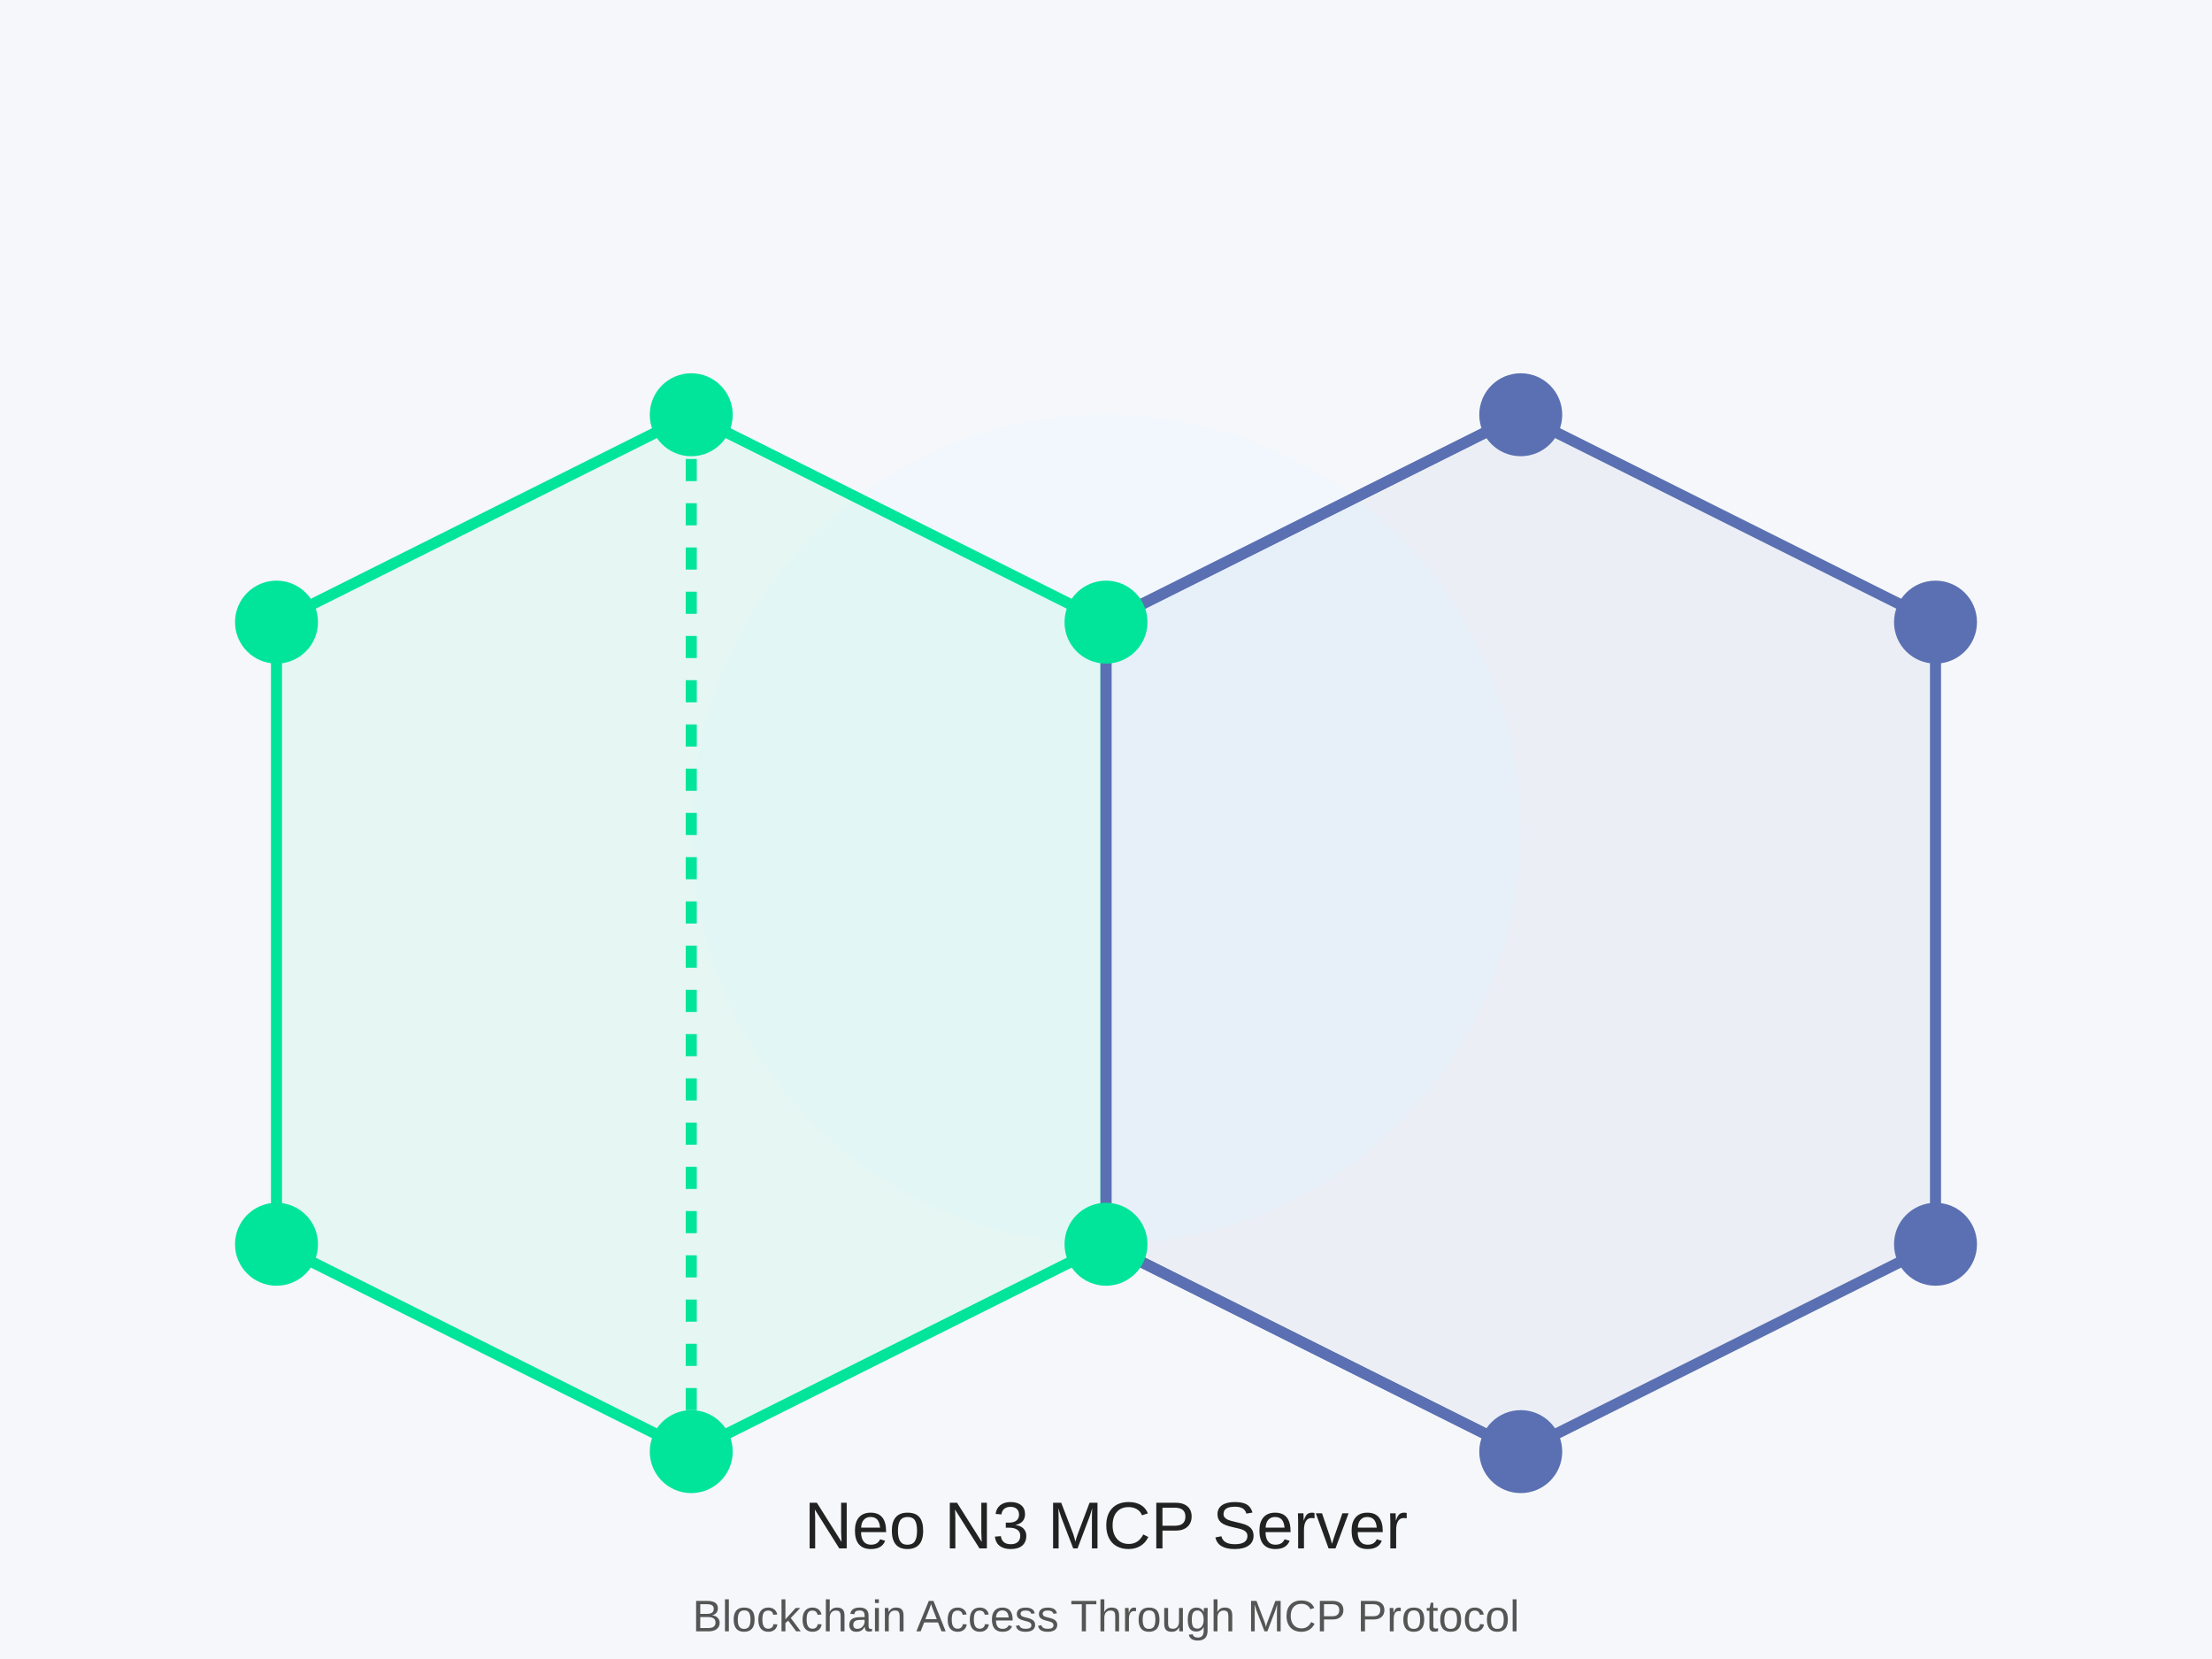
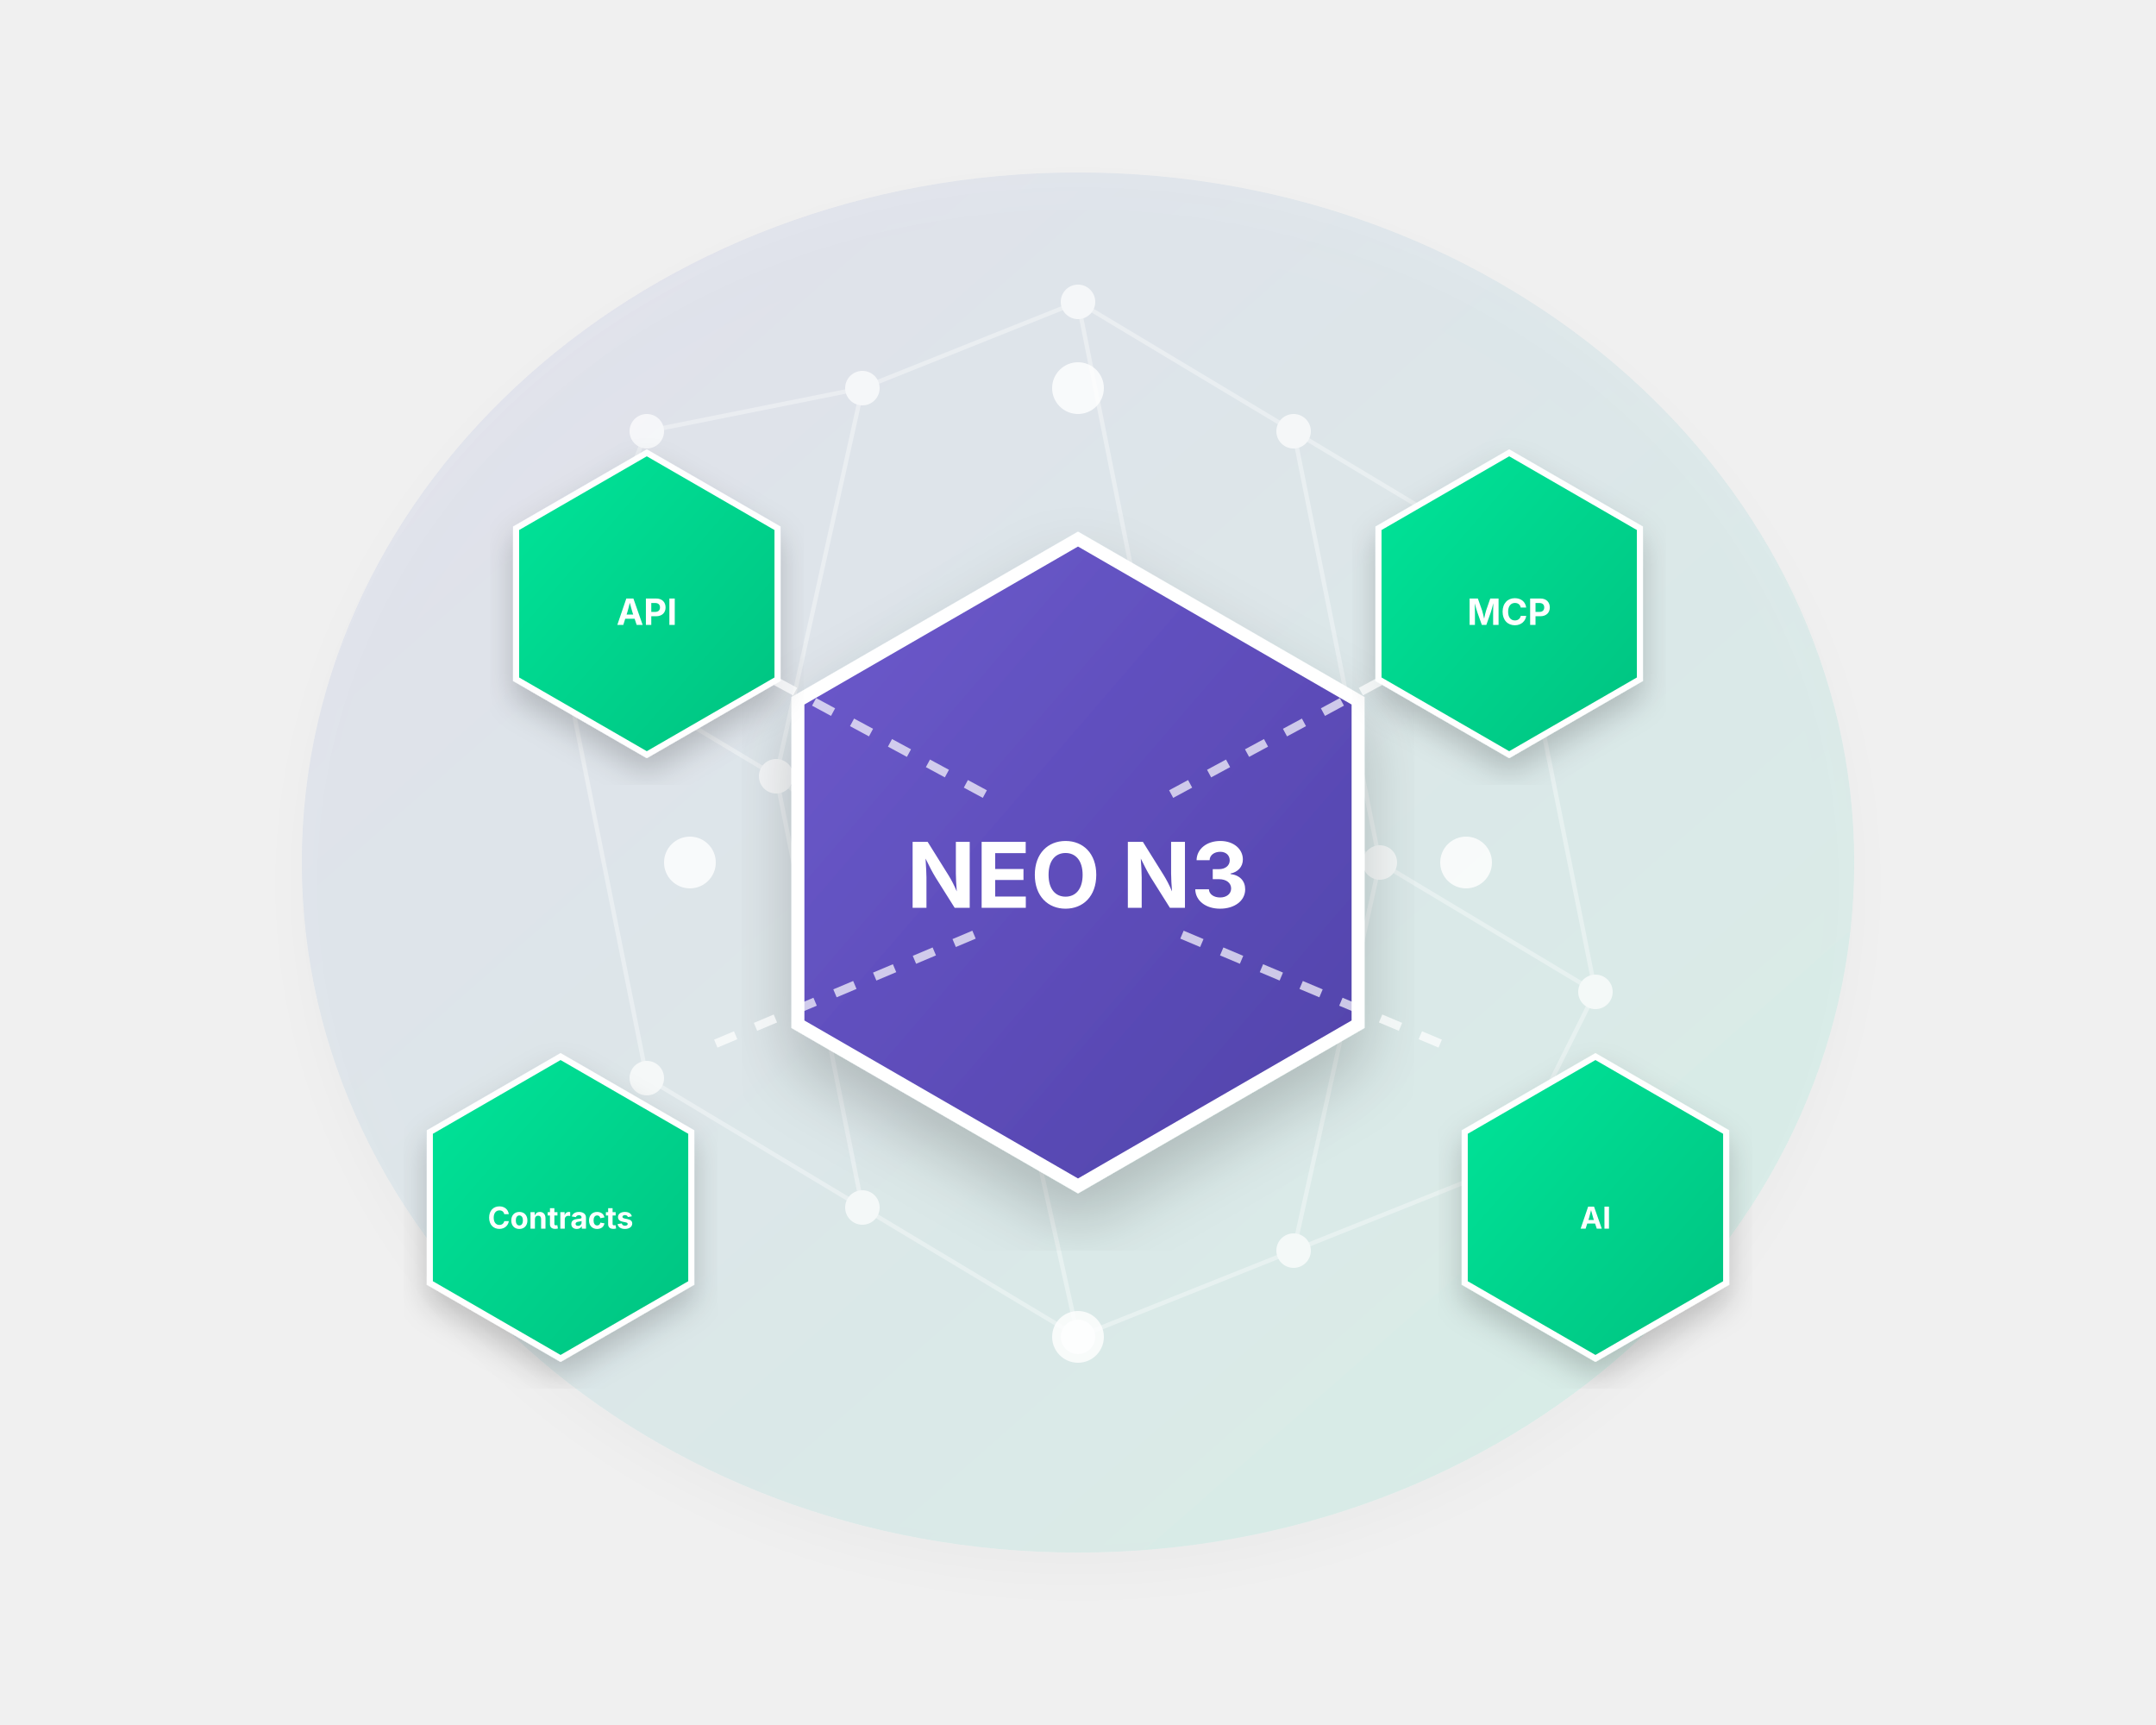
- <svg xmlns="http://www.w3.org/2000/svg" width="800" height="600" viewBox="0 0 800 600" fill="none">
-   <rect width="800" height="600" fill="#f5f7fa" />
-   <circle cx="400" cy="300" r="150" fill="#edf8ff" opacity="0.5" />
-   <path d="M250 150L400 225V450L250 525L100 450V225L250 150Z" stroke="#00e599" stroke-width="4" fill="#00e59910" />
-   <path d="M550 150L700 225V450L550 525L400 450V225L550 150Z" stroke="#5a70b2" stroke-width="4" fill="#5a70b210" />
-   <path d="M250 150V525" stroke="#00e599" stroke-width="4" stroke-dasharray="8 8" />
-   <path d="M400 225L550 150" stroke="#5a70b2" stroke-width="4" />
-   <path d="M400 450L550 525" stroke="#5a70b2" stroke-width="4" />
-   <circle cx="250" cy="150" r="15" fill="#00e599" />
-   <circle cx="400" cy="225" r="15" fill="#00e599" />
-   <circle cx="400" cy="450" r="15" fill="#00e599" />
-   <circle cx="250" cy="525" r="15" fill="#00e599" />
-   <circle cx="100" cy="450" r="15" fill="#00e599" />
-   <circle cx="100" cy="225" r="15" fill="#00e599" />
-   <circle cx="550" cy="150" r="15" fill="#5a70b2" />
-   <circle cx="700" cy="225" r="15" fill="#5a70b2" />
-   <circle cx="700" cy="450" r="15" fill="#5a70b2" />
-   <circle cx="550" cy="525" r="15" fill="#5a70b2" />
-   <text x="400" y="560" text-anchor="middle" font-size="24" font-family="Arial" fill="#222">Neo N3 MCP Server</text>
-   <text x="400" y="590" text-anchor="middle" font-size="16" font-family="Arial" fill="#555">Blockchain Access Through MCP Protocol</text>
+ <svg xmlns="http://www.w3.org/2000/svg" viewBox="0 0 500 400" width="500" height="400">
+   <defs>
+     <linearGradient id="purpleGradient" x1="0%" y1="0%" x2="100%" y2="100%">
+       <stop offset="0%" stop-color="#6d5acd" />
+       <stop offset="100%" stop-color="#5042a9" />
+     </linearGradient>
+     <linearGradient id="greenGradient" x1="0%" y1="0%" x2="100%" y2="100%">
+       <stop offset="0%" stop-color="#00e599" />
+       <stop offset="100%" stop-color="#00c280" />
+     </linearGradient>
+     <filter id="shadow" x="-10%" y="-10%" width="120%" height="120%">
+       <feGaussianBlur in="SourceAlpha" stdDeviation="5" />
+       <feOffset dx="0" dy="5" result="offsetblur" />
+       <feComponentTransfer>
+         <feFuncA type="linear" slope="0.2" />
+       </feComponentTransfer>
+       <feMerge>
+         <feMergeNode />
+         <feMergeNode in="SourceGraphic" />
+       </feMerge>
+     </filter>
+     <linearGradient id="glowGradient" x1="0%" y1="0%" x2="100%" y2="100%">
+       <stop offset="0%" stop-color="rgba(109, 90, 205, 0.5)" />
+       <stop offset="100%" stop-color="rgba(0, 229, 153, 0.5)" />
+     </linearGradient>
+   </defs>
+   <ellipse cx="250" cy="200" rx="180" ry="160" fill="url(#glowGradient)" opacity="0.2" filter="url(#shadow)" />
+   <g opacity="0.7">
+     <circle cx="150" cy="100" r="4" fill="white" />
+     <circle cx="200" cy="90" r="4" fill="white" />
+     <circle cx="250" cy="70" r="4" fill="white" />
+     <circle cx="300" cy="100" r="4" fill="white" />
+     <circle cx="350" cy="130" r="4" fill="white" />
+     <circle cx="130" cy="150" r="4" fill="white" />
+     <circle cx="180" cy="180" r="4" fill="white" />
+     <circle cx="230" cy="220" r="4" fill="white" />
+     <circle cx="270" cy="170" r="4" fill="white" />
+     <circle cx="320" cy="200" r="4" fill="white" />
+     <circle cx="370" cy="230" r="4" fill="white" />
+     <circle cx="150" cy="250" r="4" fill="white" />
+     <circle cx="200" cy="280" r="4" fill="white" />
+     <circle cx="250" cy="310" r="4" fill="white" />
+     <circle cx="300" cy="290" r="4" fill="white" />
+     <circle cx="350" cy="270" r="4" fill="white" />
+     <line x1="150" y1="100" x2="200" y2="90" stroke="white" stroke-width="1" opacity="0.5" />
+     <line x1="200" y1="90" x2="250" y2="70" stroke="white" stroke-width="1" opacity="0.5" />
+     <line x1="250" y1="70" x2="300" y2="100" stroke="white" stroke-width="1" opacity="0.5" />
+     <line x1="300" y1="100" x2="350" y2="130" stroke="white" stroke-width="1" opacity="0.5" />
+     <line x1="150" y1="100" x2="130" y2="150" stroke="white" stroke-width="1" opacity="0.5" />
+     <line x1="200" y1="90" x2="180" y2="180" stroke="white" stroke-width="1" opacity="0.5" />
+     <line x1="250" y1="70" x2="270" y2="170" stroke="white" stroke-width="1" opacity="0.5" />
+     <line x1="300" y1="100" x2="320" y2="200" stroke="white" stroke-width="1" opacity="0.5" />
+     <line x1="350" y1="130" x2="370" y2="230" stroke="white" stroke-width="1" opacity="0.5" />
+     <line x1="130" y1="150" x2="180" y2="180" stroke="white" stroke-width="1" opacity="0.5" />
+     <line x1="180" y1="180" x2="230" y2="220" stroke="white" stroke-width="1" opacity="0.5" />
+     <line x1="270" y1="170" x2="320" y2="200" stroke="white" stroke-width="1" opacity="0.5" />
+     <line x1="320" y1="200" x2="370" y2="230" stroke="white" stroke-width="1" opacity="0.5" />
+     <line x1="130" y1="150" x2="150" y2="250" stroke="white" stroke-width="1" opacity="0.5" />
+     <line x1="180" y1="180" x2="200" y2="280" stroke="white" stroke-width="1" opacity="0.5" />
+     <line x1="230" y1="220" x2="250" y2="310" stroke="white" stroke-width="1" opacity="0.5" />
+     <line x1="320" y1="200" x2="300" y2="290" stroke="white" stroke-width="1" opacity="0.5" />
+     <line x1="370" y1="230" x2="350" y2="270" stroke="white" stroke-width="1" opacity="0.5" />
+     <line x1="150" y1="250" x2="200" y2="280" stroke="white" stroke-width="1" opacity="0.5" />
+     <line x1="200" y1="280" x2="250" y2="310" stroke="white" stroke-width="1" opacity="0.5" />
+     <line x1="250" y1="310" x2="300" y2="290" stroke="white" stroke-width="1" opacity="0.5" />
+     <line x1="300" y1="290" x2="350" y2="270" stroke="white" stroke-width="1" opacity="0.5" />
+   </g>
+   <g transform="translate(250, 200) scale(1.5)" filter="url(#shadow)">
+     <polygon points="0,-50 43.3,-25 43.3,25 0,50 -43.3,25 -43.3,-25" fill="url(#purpleGradient)" stroke="white" stroke-width="2" />
+     <text x="0" y="7" font-family="'Inter', sans-serif" font-size="14" font-weight="700" fill="white" text-anchor="middle">NEO N3</text>
+   </g>
+   <g transform="translate(250, 200)">
+     <g transform="translate(-100, -60) scale(0.7)" filter="url(#shadow)">
+       <polygon points="0,-50 43.3,-25 43.3,25 0,50 -43.3,25 -43.3,-25" fill="url(#greenGradient)" stroke="white" stroke-width="2" />
+       <text x="0" y="7" font-family="'Inter', sans-serif" font-size="12" font-weight="700" fill="white" text-anchor="middle">API</text>
+     </g>
+     <g transform="translate(100, -60) scale(0.7)" filter="url(#shadow)">
+       <polygon points="0,-50 43.3,-25 43.3,25 0,50 -43.3,25 -43.3,-25" fill="url(#greenGradient)" stroke="white" stroke-width="2" />
+       <text x="0" y="7" font-family="'Inter', sans-serif" font-size="12" font-weight="700" fill="white" text-anchor="middle">MCP</text>
+     </g>
+     <g transform="translate(-120, 80) scale(0.7)" filter="url(#shadow)">
+       <polygon points="0,-50 43.3,-25 43.3,25 0,50 -43.3,25 -43.3,-25" fill="url(#greenGradient)" stroke="white" stroke-width="2" />
+       <text x="0" y="7" font-family="'Inter', sans-serif" font-size="10" font-weight="700" fill="white" text-anchor="middle">Contracts</text>
+     </g>
+     <g transform="translate(120, 80) scale(0.7)" filter="url(#shadow)">
+       <polygon points="0,-50 43.3,-25 43.3,25 0,50 -43.3,25 -43.3,-25" fill="url(#greenGradient)" stroke="white" stroke-width="2" />
+       <text x="0" y="7" font-family="'Inter', sans-serif" font-size="10" font-weight="700" fill="white" text-anchor="middle">AI</text>
+     </g>
+   </g>
+   <g stroke="white" stroke-width="2" stroke-dasharray="5,5" opacity="0.7">
+     <line x1="180" y1="158" x2="230" y2="185" />
+     <line x1="320" y1="158" x2="270" y2="185" />
+     <line x1="166" y1="242" x2="230" y2="215" />
+     <line x1="334" y1="242" x2="270" y2="215" />
+   </g>
+   <g>
+     <circle cx="250" cy="90" r="6" fill="white" opacity="0.8">
+       <animate attributeName="cx" values="250;280;250;220;250" dur="10s" repeatCount="indefinite" />
+       <animate attributeName="cy" values="90;120;150;120;90" dur="10s" repeatCount="indefinite" />
+     </circle>
+     <circle cx="160" cy="200" r="6" fill="white" opacity="0.8">
+       <animate attributeName="cx" values="160;180;190;180;160" dur="8s" repeatCount="indefinite" />
+       <animate attributeName="cy" values="200;180;200;220;200" dur="8s" repeatCount="indefinite" />
+     </circle>
+     <circle cx="340" cy="200" r="6" fill="white" opacity="0.8">
+       <animate attributeName="cx" values="340;320;310;320;340" dur="9s" repeatCount="indefinite" />
+       <animate attributeName="cy" values="200;180;200;220;200" dur="9s" repeatCount="indefinite" />
+     </circle>
+     <circle cx="250" cy="310" r="6" fill="white" opacity="0.8">
+       <animate attributeName="cy" values="310;290;270;290;310" dur="7s" repeatCount="indefinite" />
+     </circle>
+   </g>
</svg>
